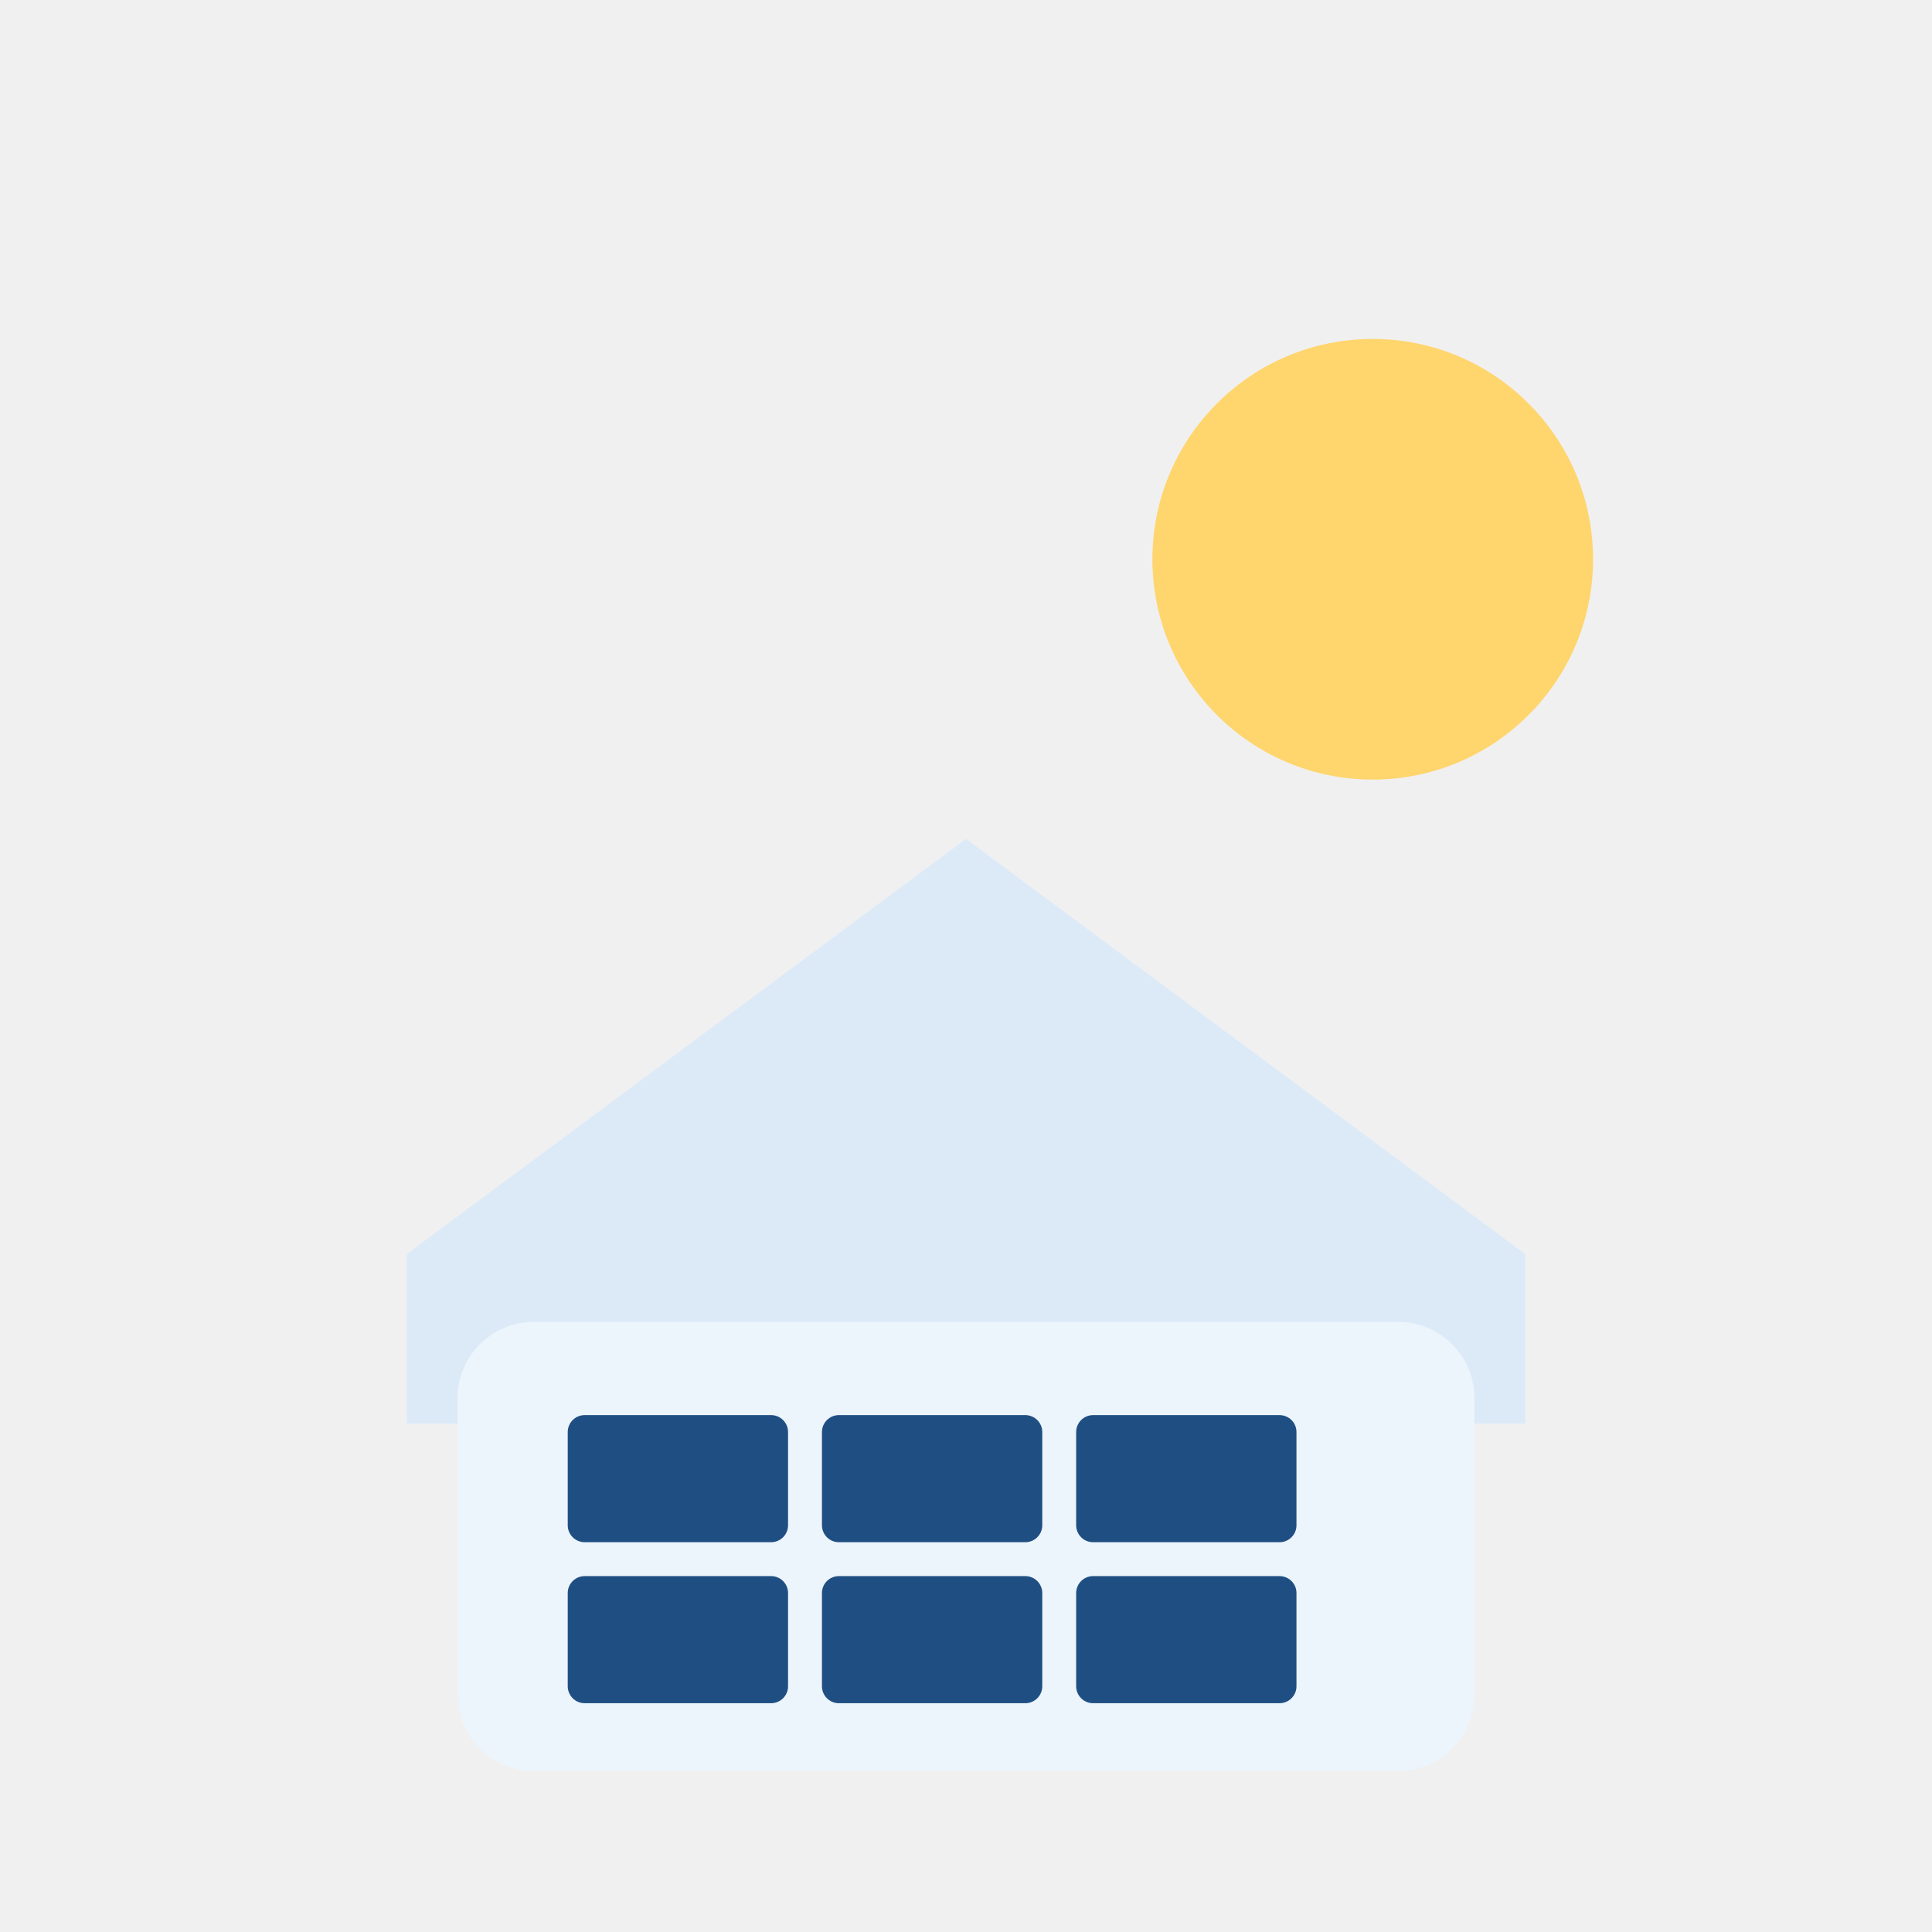
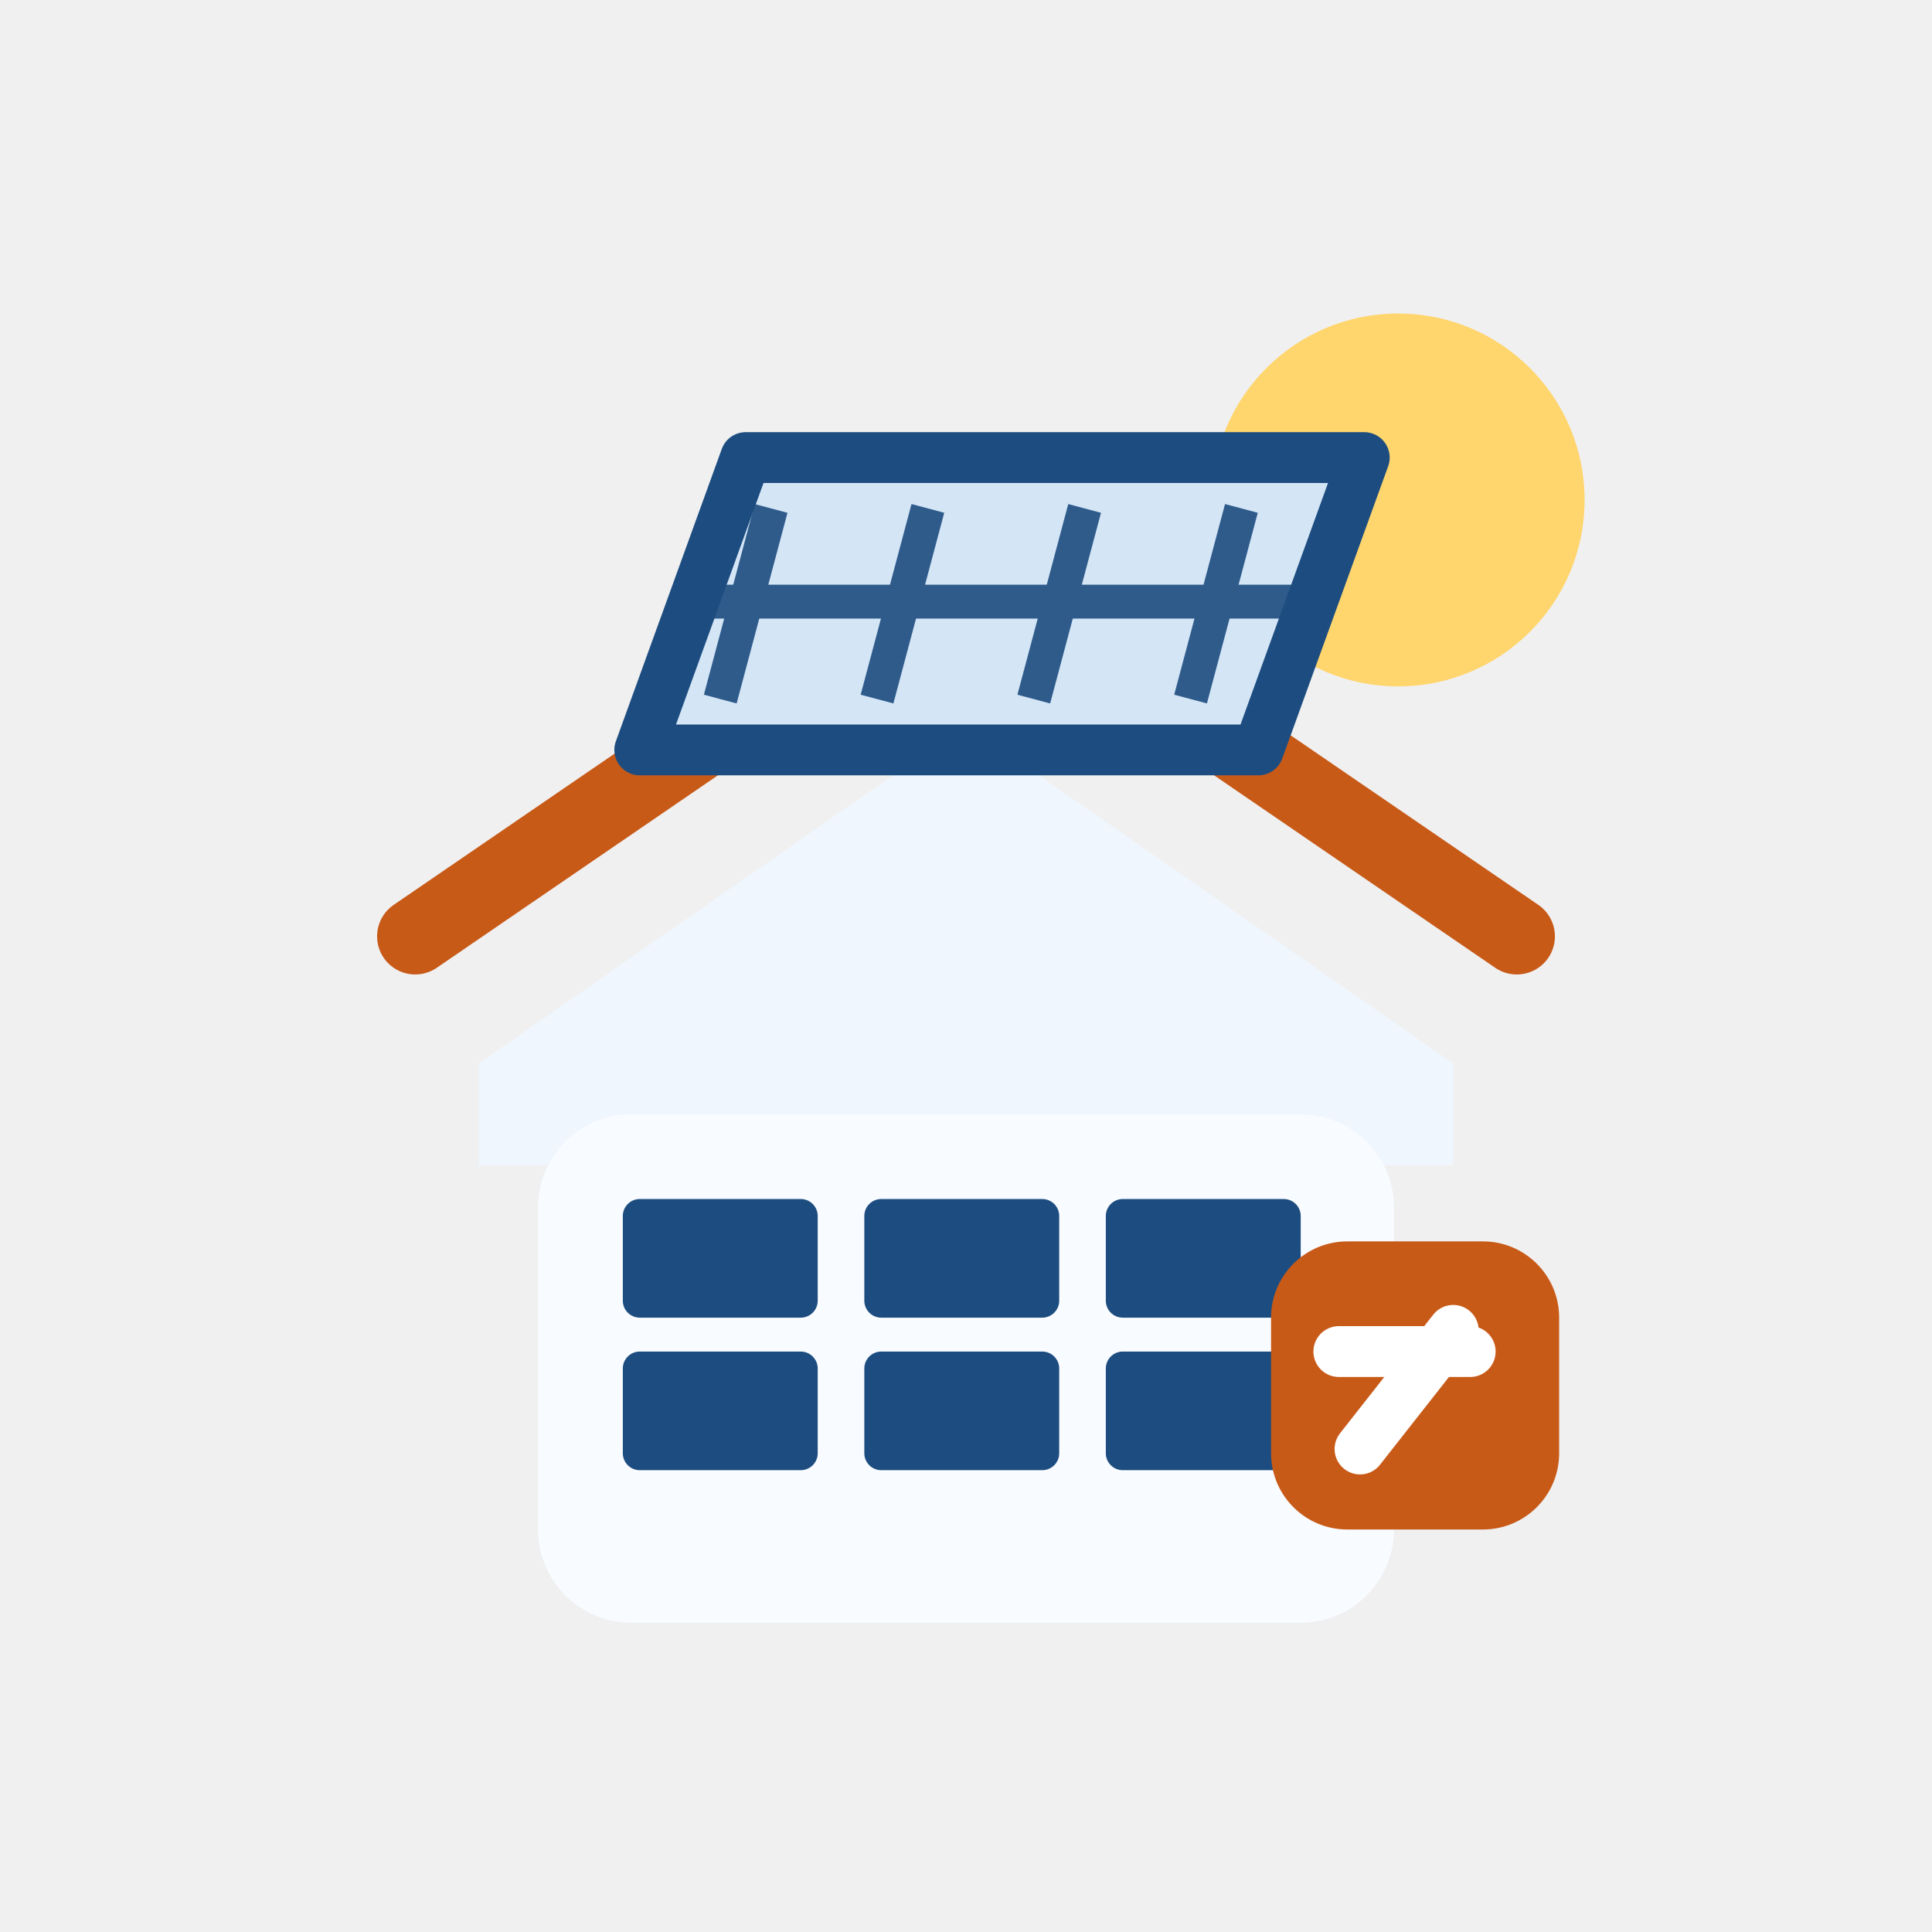
<svg xmlns="http://www.w3.org/2000/svg" width="456" height="456" viewBox="0 0 456 456" version="1.1">
-   <circle cx="324" cy="132" r="52" fill="#FFD56D" />
-   <polygon points="96,296 228,198 360,296 360,336 96,336" fill="#DCEAF8" />
-   <rect x="108" y="312" width="240" height="106" rx="18" fill="#ECF4FC" />
-   <g fill="#1F4F82">
-     <rect x="134" y="334" width="52" height="30" rx="4" />
-     <rect x="194" y="334" width="52" height="30" rx="4" />
-     <rect x="254" y="334" width="52" height="30" rx="4" />
-     <rect x="134" y="372" width="52" height="30" rx="4" />
-     <rect x="194" y="372" width="52" height="30" rx="4" />
-     <rect x="254" y="372" width="52" height="30" rx="4" />
+   <circle cx="330" cy="118" r="44" fill="#FFD56D" />
+   <path d="M113 251L228 171L343 251V275H113V251Z" fill="#EFF6FD" />
+   <rect x="127" y="263" width="202" height="120" rx="22" fill="#F8FBFF" />
+   <g fill="#1D4D80">
+     <rect x="147" y="283" width="46" height="28" rx="4" />
+     <rect x="204" y="283" width="46" height="28" rx="4" />
+     <rect x="261" y="283" width="46" height="28" rx="4" />
+     <rect x="147" y="319" width="46" height="28" rx="4" />
+     <rect x="204" y="319" width="46" height="28" rx="4" />
+     <rect x="261" y="319" width="46" height="28" rx="4" />
  </g>
+   <path d="M98 221L228 132L358 221" fill="none" stroke="#C85A18" stroke-width="18" stroke-linecap="round" stroke-linejoin="round" />
+   <path d="M151 177L176 108H322L297 177Z" fill="#D4E5F6" stroke="#1D4D80" stroke-width="12" stroke-linejoin="round" />
+   <g stroke="#1D4D80" stroke-width="8" opacity="0.9">
+     <line x1="182" y1="120" x2="170" y2="165" />
+     <line x1="219" y1="120" x2="207" y2="165" />
+     <line x1="256" y1="120" x2="244" y2="165" />
+     <line x1="293" y1="120" x2="281" y2="165" />
+     <line x1="166" y1="142" x2="306" y2="142" />
+   </g>
+   <rect x="300" y="293" width="68" height="68" rx="18" fill="#C85A18" />
+   <path d="M321 342L343 314" fill="none" stroke="#FFFFFF" stroke-width="12" stroke-linecap="round" />
+   <path d="M316 319H347" fill="none" stroke="#FFFFFF" stroke-width="12" stroke-linecap="round" />
</svg>
